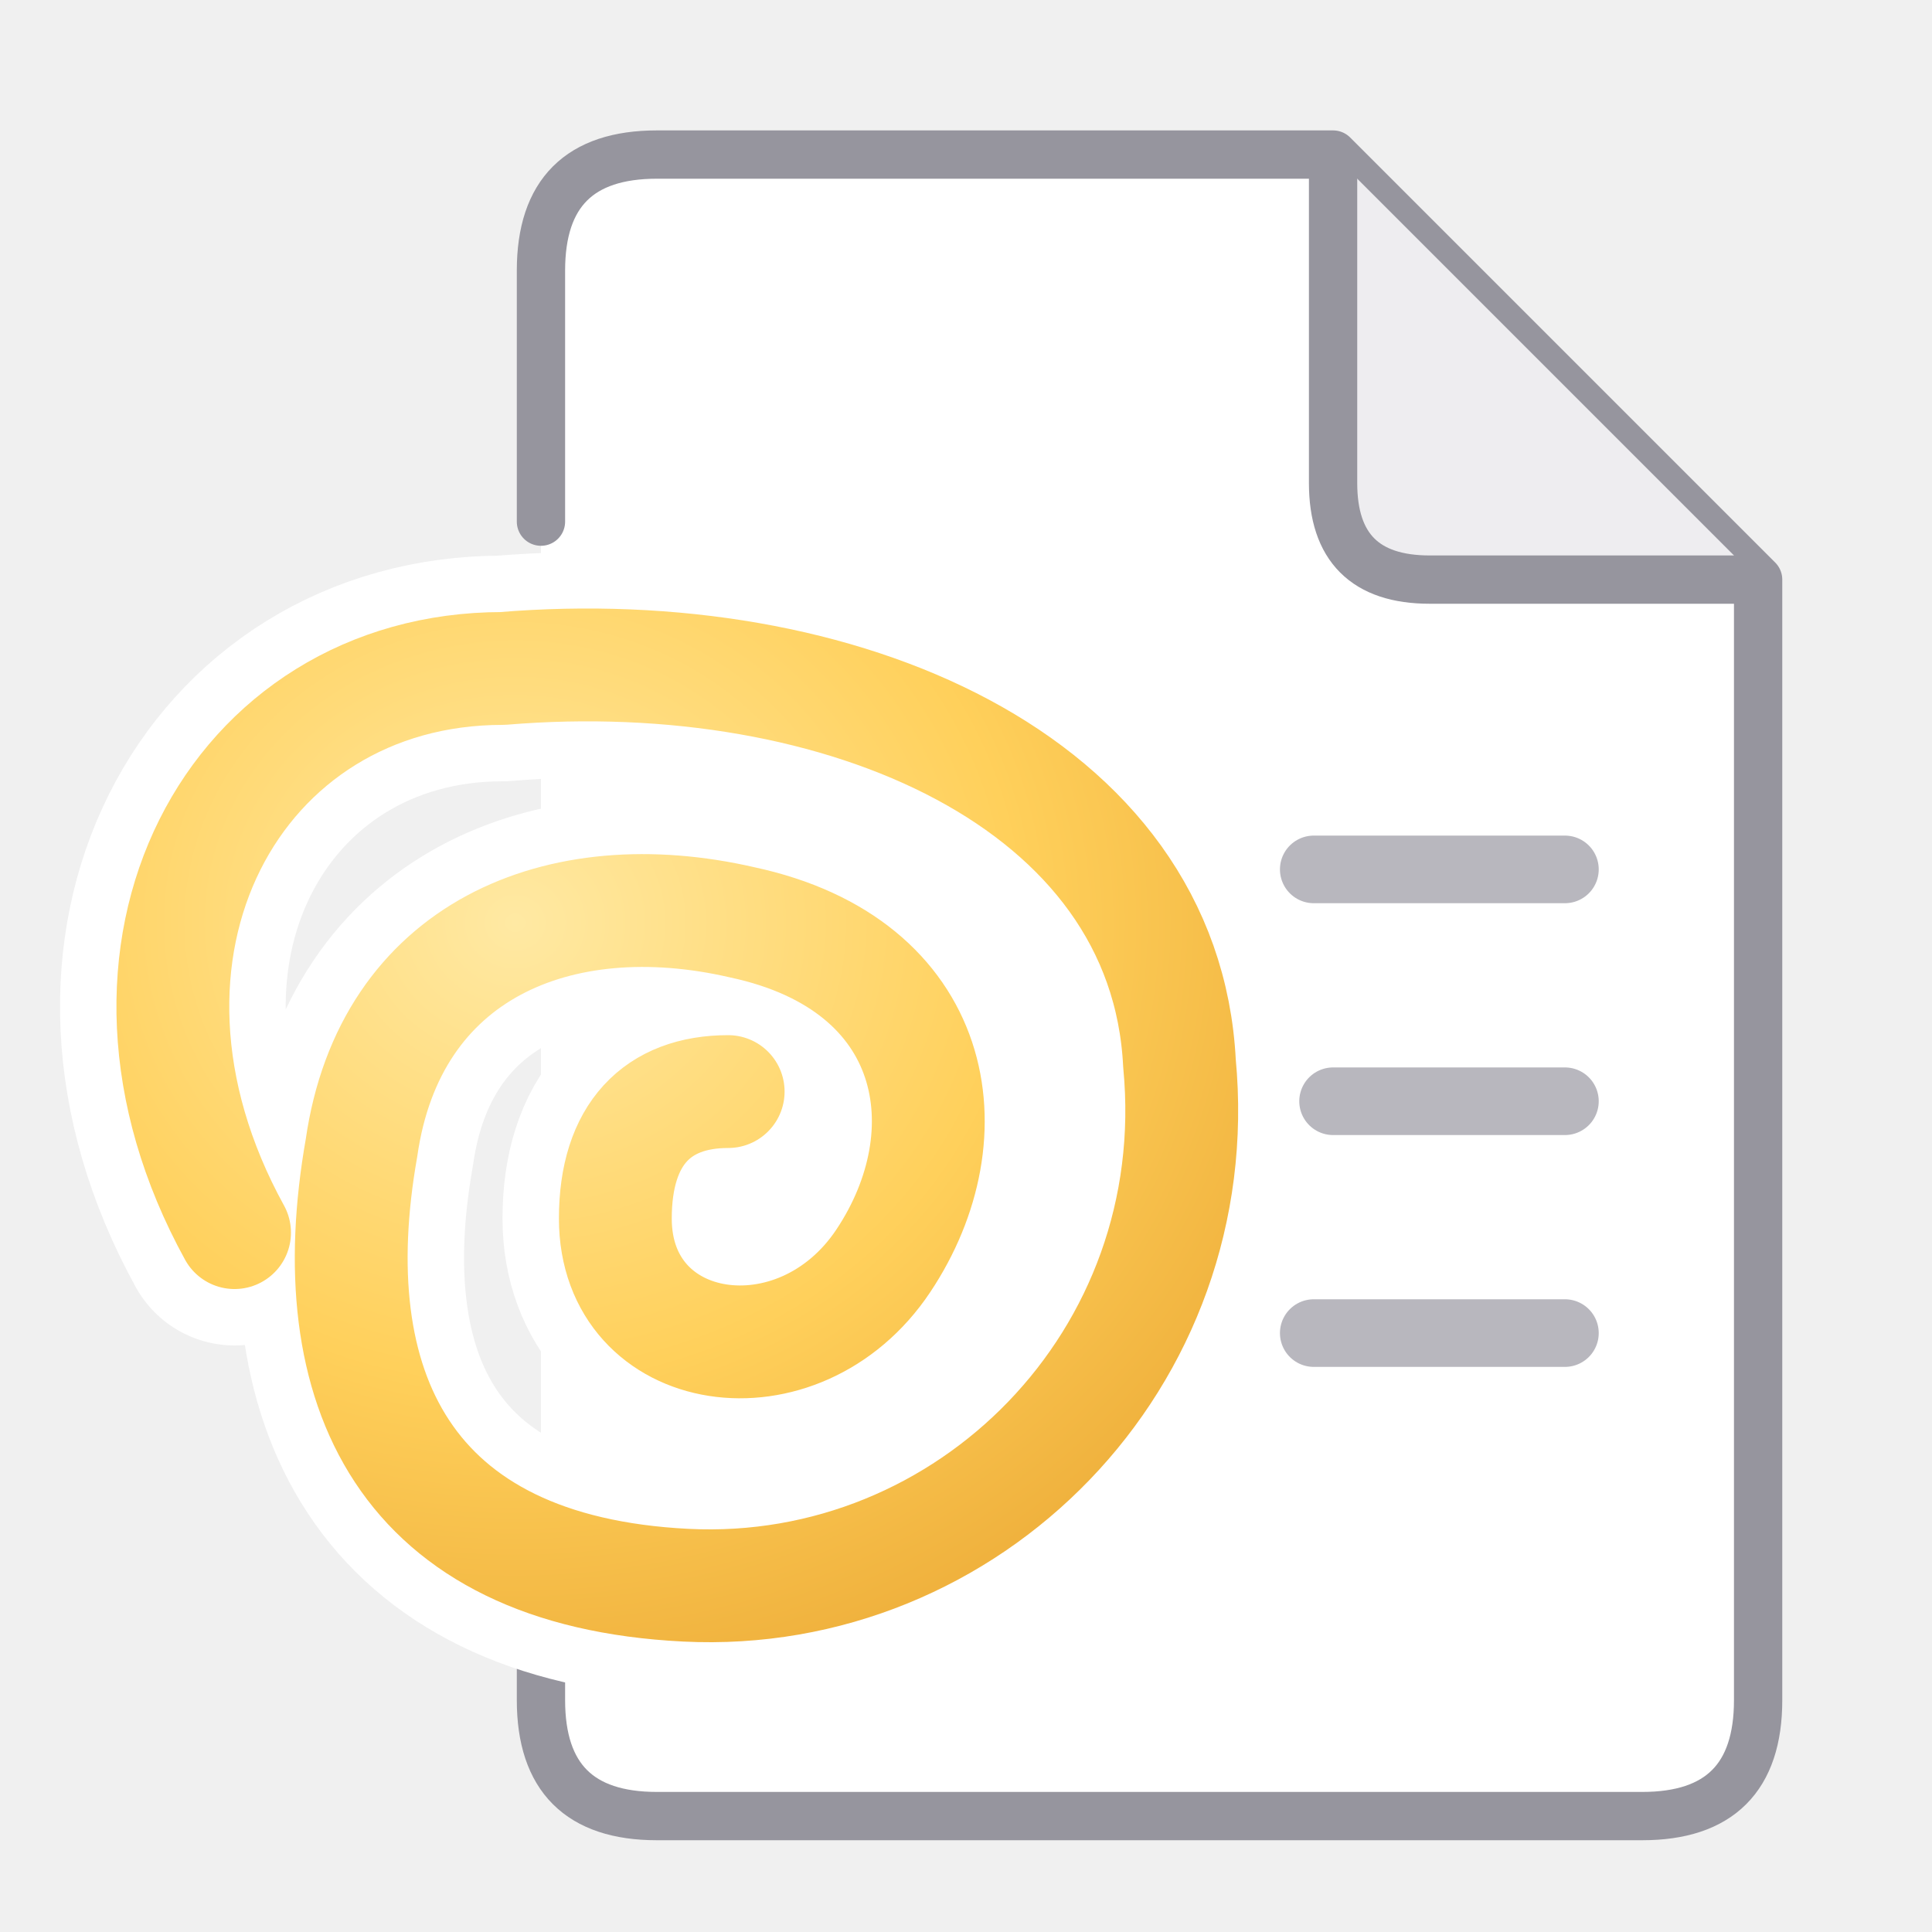
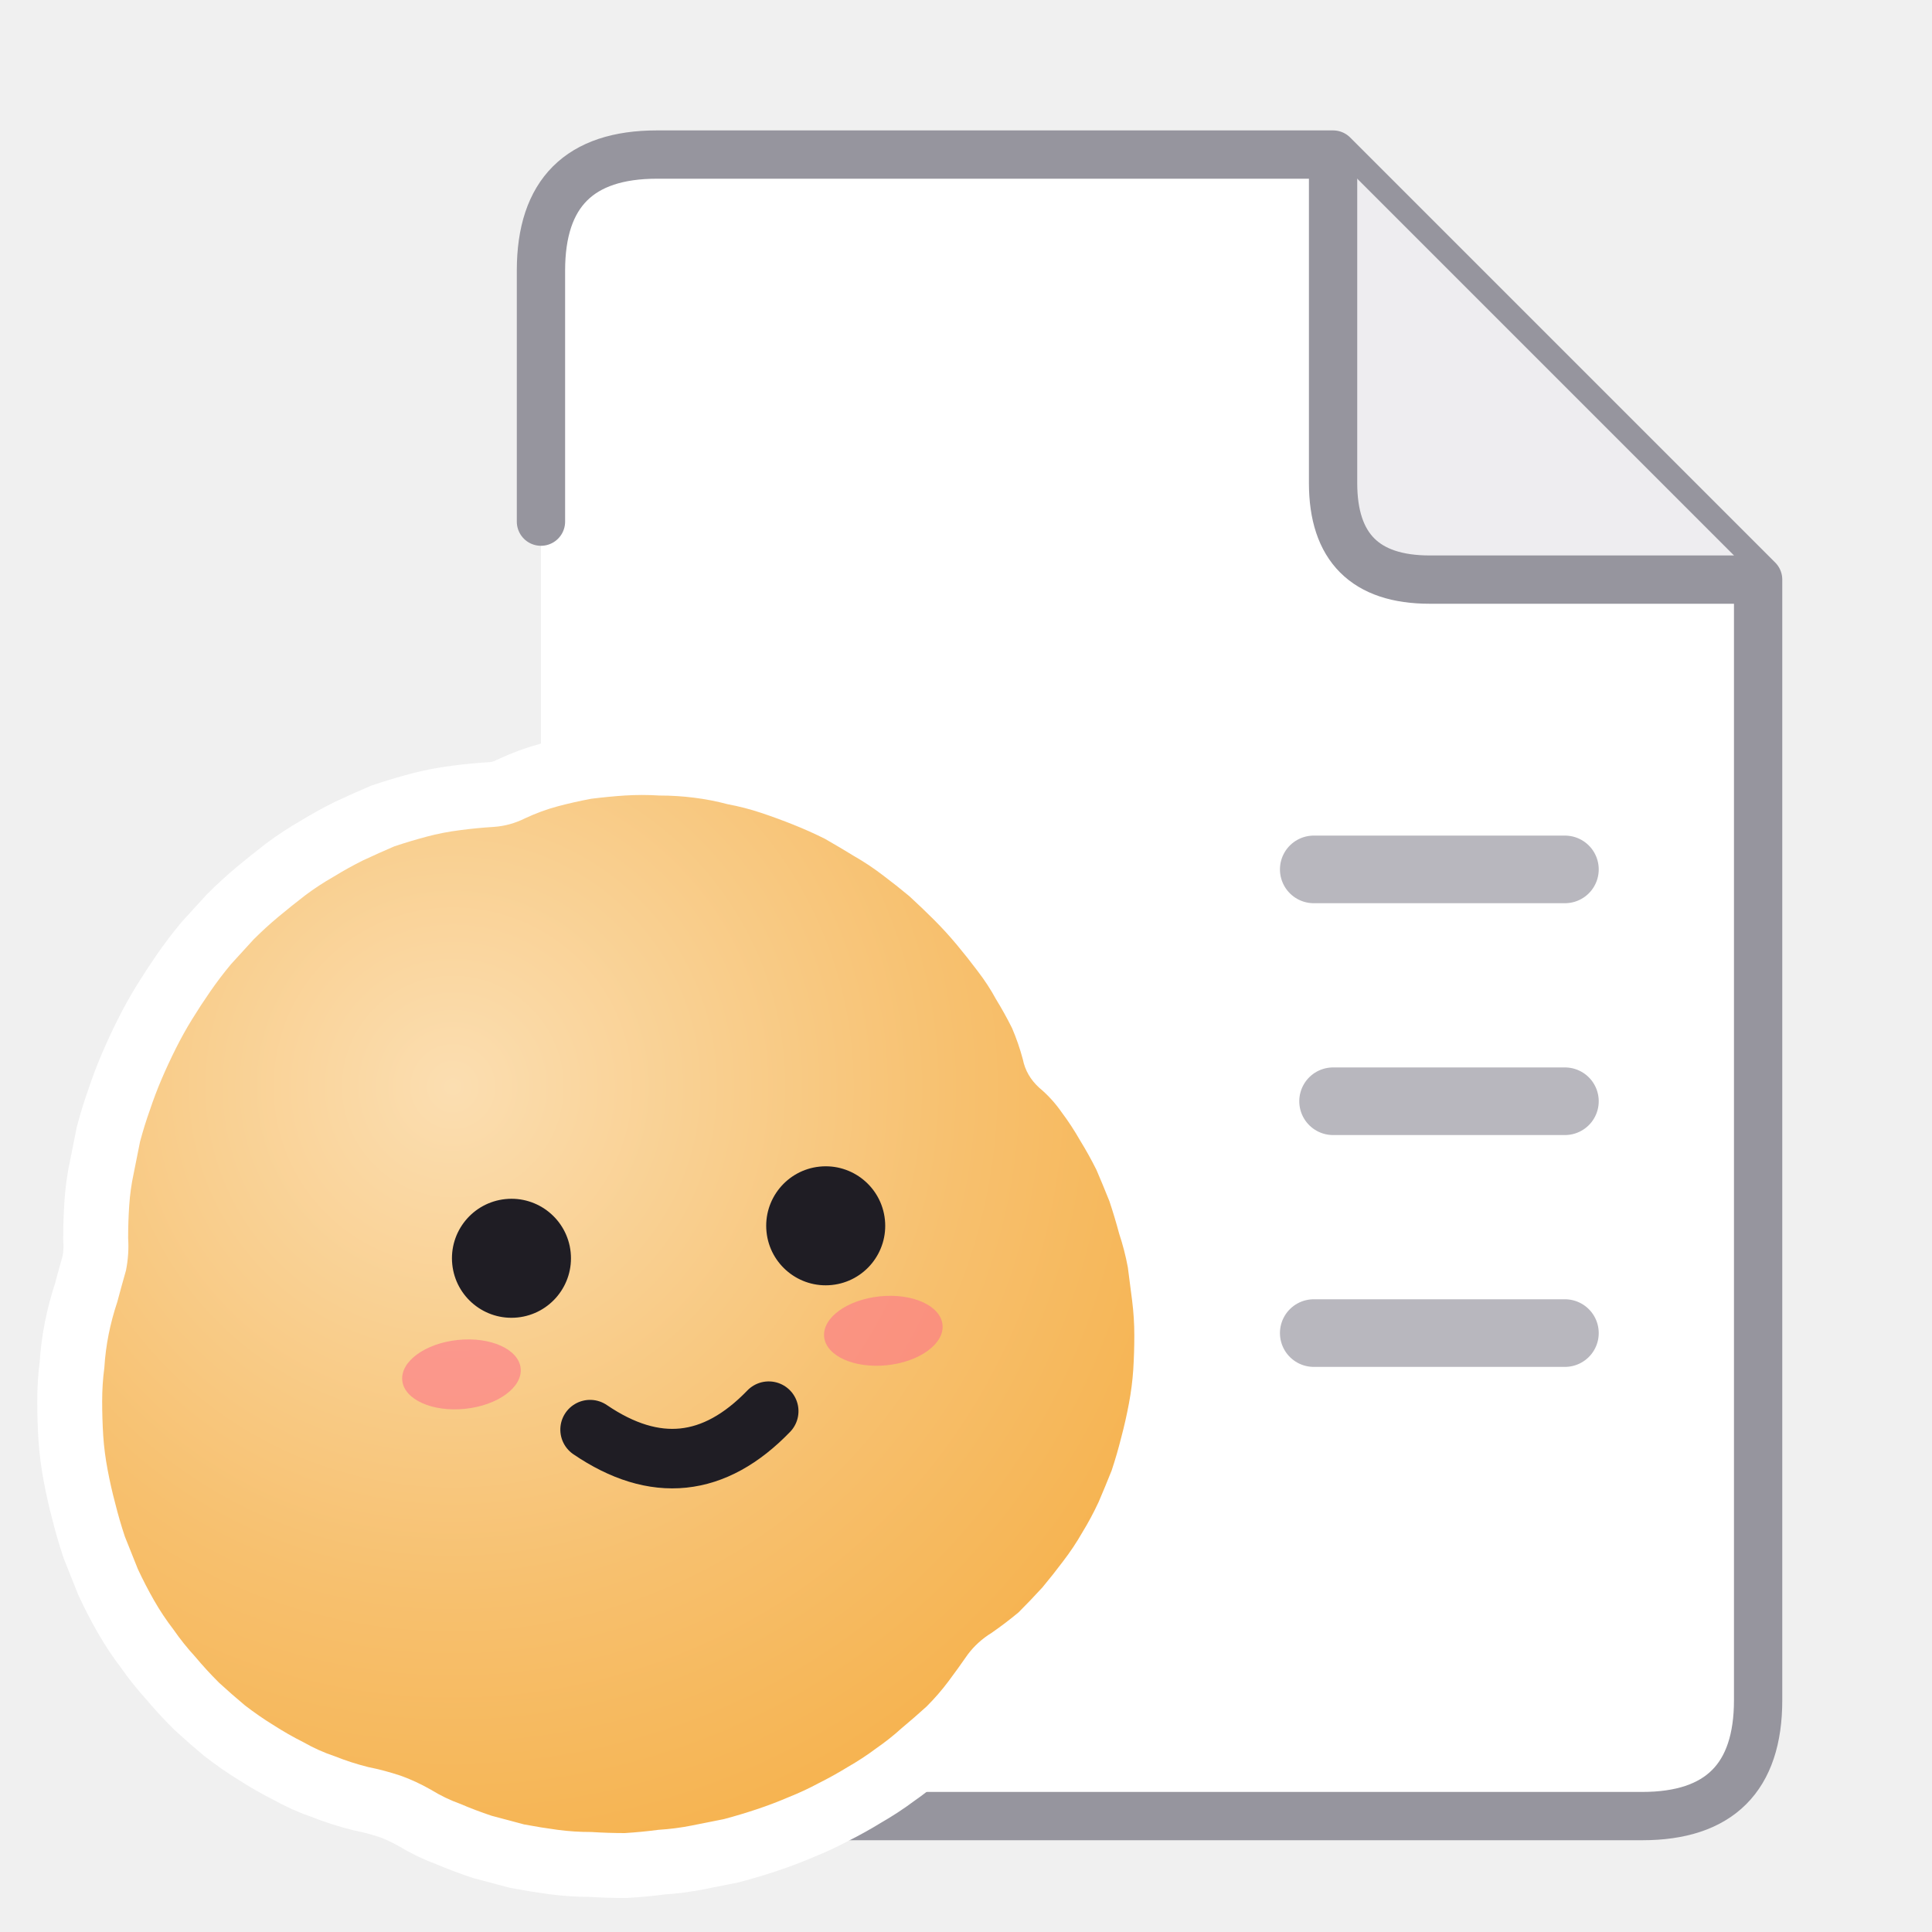
<svg xmlns="http://www.w3.org/2000/svg" viewBox="0 0 100 100" role="img" aria-label="OpenDoc document">
  <path d="M34 8H69L91 30V88Q91 94 85 94H34Q28 94 28 88V14Q28 8 34 8Z" fill="#fff" />
  <path d="M28 27V14Q28 8 34 8H69L91 30V88Q91 94 85 94H34Q28 94 28 88V86" fill="none" stroke="#96959e" stroke-width="2.5" stroke-linejoin="round" stroke-linecap="round" />
  <path d="M69 8V25Q69 30 74 30H91" fill="#eeedf0" stroke="#96959e" stroke-width="2.5" stroke-linejoin="round" />
  <path d="M68 45H81M69 57H81M68 69H81" fill="none" stroke="#b8b7be" stroke-width="3.5" stroke-linecap="round" />
-   <defs>
-     <radialGradient id="od-clippy-1" cx="0.34" cy="0.28" r="0.9">
-       <stop offset="0" stop-color="#ffe9a3" />
-       <stop offset="0.55" stop-color="#ffd05b" />
-       <stop offset="1" stop-color="#edac38" />
-     </radialGradient>
-   </defs>
-   <g transform="translate(-1 20) scale(0.73)">
-     <path class="od-face-body" d="M18 60C7 40 18 20 37 20C61 18 84 28 85 48C87 69 70 86 50 85C30 84 24 71 27 54C29 40 41 35 54 38C68 41 70 53 64 62C58 71 45 69 45 59C45 53 48 50 53 50" fill="none" stroke="#fff" stroke-width="16" stroke-linecap="round" stroke-linejoin="round" />
-     <path class="od-face-body" d="M18 60C7 40 18 20 37 20C61 18 84 28 85 48C87 69 70 86 50 85C30 84 24 71 27 54C29 40 41 35 54 38C68 41 70 53 64 62C58 71 45 69 45 59C45 53 48 50 53 50" fill="none" stroke="url(#od-clippy-1)" stroke-width="8" stroke-linecap="round" stroke-linejoin="round" />
+   <g transform="translate(4 40) scale(0.56)">
+     <path class="od-face-body" d="M97.5 48.8Q97.7 50.4 97.7 52Q97.7 53.6 97.6 55.2Q97.5 56.7 97.2 58.3Q96.9 59.9 96.5 61.4Q96.1 63 95.6 64.5Q95 66 94.4 67.4Q93.7 68.9 92.9 70.2Q92.1 71.6 91.1 72.9Q90.2 74.1 89.2 75.3Q88.1 76.5 87 77.6Q85.8 78.6 84.5 79.5Q83.2 80.3 82.3 81.5Q81.4 82.8 80.5 84Q79.6 85.2 78.5 86.3Q77.4 87.3 76.2 88.3Q75.1 89.3 73.8 90.2Q72.6 91.1 71.2 91.9Q69.9 92.7 68.5 93.4Q67.2 94.1 65.7 94.7Q64.3 95.3 62.8 95.8Q61.3 96.3 59.8 96.7Q58.3 97 56.8 97.3Q55.3 97.6 53.7 97.7Q52.2 97.9 50.6 98Q49.1 98 47.5 97.9Q45.9 97.9 44.4 97.7Q42.9 97.5 41.3 97.2Q39.8 96.8 38.3 96.4Q36.8 95.9 35.4 95.3Q34 94.8 32.7 94Q31.3 93.2 29.9 92.7Q28.4 92.2 26.9 91.9Q25.3 91.5 23.8 90.9Q22.3 90.4 20.9 89.6Q19.5 88.9 18.1 88Q16.8 87.2 15.5 86.2Q14.3 85.2 13.1 84.1Q11.9 82.9 10.9 81.7Q9.8 80.5 8.9 79.2Q7.9 77.9 7.1 76.5Q6.3 75.1 5.6 73.6Q5 72.1 4.4 70.6Q3.9 69.1 3.5 67.5Q3.1 66 2.8 64.4Q2.5 62.8 2.4 61.3Q2.3 59.7 2.3 58.1Q2.3 56.5 2.5 55Q2.6 53.4 2.9 51.9Q3.2 50.4 3.7 48.9Q4.1 47.4 4.5 46Q4.8 44.5 4.7 43Q4.7 41.5 4.8 40Q4.9 38.5 5.2 37.1Q5.5 35.6 5.8 34.1Q6.2 32.6 6.7 31.2Q7.2 29.7 7.8 28.3Q8.4 26.9 9.1 25.5Q9.8 24.1 10.6 22.8Q11.4 21.5 12.3 20.2Q13.2 18.9 14.2 17.7Q15.2 16.6 16.3 15.4Q17.4 14.3 18.6 13.3Q19.8 12.3 21.1 11.3Q22.3 10.4 23.7 9.6Q25 8.8 26.4 8.1Q27.9 7.4 29.3 6.8Q30.8 6.3 32.3 5.9Q33.8 5.5 35.4 5.3Q36.9 5.1 38.5 5Q40 4.9 41.4 4.2Q42.9 3.5 44.4 3.1Q45.9 2.7 47.5 2.4Q49.1 2.2 50.6 2.1Q52.2 2 53.8 2.1Q55.4 2.1 57 2.3Q58.6 2.5 60.1 2.9Q61.7 3.2 63.2 3.7Q64.7 4.2 66.2 4.8Q67.7 5.4 69.1 6.1Q70.5 6.9 71.8 7.7Q73.2 8.5 74.5 9.5Q75.7 10.4 76.9 11.4Q78.1 12.5 79.2 13.6Q80.3 14.7 81.3 15.9Q82.3 17.1 83.2 18.3Q84.2 19.6 84.9 20.9Q85.7 22.2 86.4 23.6Q87 25 87.4 26.5Q87.7 28 88.9 29.1Q90.1 30.1 91 31.4Q91.9 32.6 92.7 34Q93.5 35.3 94.2 36.7Q94.8 38.1 95.4 39.6Q95.9 41.1 96.3 42.6Q96.8 44.1 97.1 45.7Q97.3 47.2 97.5 48.8Z" fill="#fff" stroke="#fff" stroke-width="12" />
+     <defs>
+       <radialGradient id="od-face-1" cx="0.34" cy="0.28" r="0.9">
+         <stop offset="0" stop-color="hsl(36 90% 84%)" />
+         <stop offset="0.55" stop-color="hsl(36 90% 70%)" />
+         <stop offset="1" stop-color="hsl(36 90% 61%)" />
+       </radialGradient>
+     </defs>
+     <path class="od-face-body" d="M97.5 48.8Q97.7 50.4 97.7 52Q97.7 53.6 97.6 55.2Q97.5 56.7 97.2 58.3Q96.9 59.9 96.5 61.4Q96.1 63 95.6 64.5Q95 66 94.4 67.4Q93.7 68.9 92.9 70.2Q92.1 71.6 91.1 72.9Q90.2 74.1 89.2 75.3Q88.1 76.5 87 77.6Q85.8 78.6 84.5 79.5Q83.2 80.3 82.3 81.5Q81.4 82.8 80.5 84Q79.6 85.2 78.5 86.3Q77.4 87.3 76.2 88.3Q75.1 89.3 73.8 90.2Q72.6 91.1 71.2 91.9Q69.9 92.7 68.5 93.4Q67.2 94.1 65.7 94.7Q64.3 95.3 62.8 95.8Q61.3 96.3 59.8 96.7Q58.3 97 56.8 97.3Q55.3 97.6 53.7 97.7Q52.2 97.9 50.6 98Q49.1 98 47.5 97.9Q45.9 97.9 44.4 97.7Q42.9 97.5 41.3 97.2Q39.8 96.8 38.3 96.4Q36.8 95.9 35.4 95.3Q34 94.8 32.7 94Q31.3 93.2 29.9 92.7Q28.4 92.2 26.9 91.9Q25.3 91.5 23.8 90.9Q22.3 90.4 20.9 89.6Q19.5 88.9 18.1 88Q16.8 87.2 15.5 86.2Q14.3 85.2 13.1 84.1Q11.9 82.9 10.9 81.7Q9.8 80.5 8.9 79.2Q7.9 77.9 7.1 76.5Q6.3 75.1 5.6 73.6Q5 72.1 4.4 70.6Q3.9 69.1 3.5 67.5Q3.1 66 2.8 64.4Q2.5 62.8 2.4 61.3Q2.3 59.7 2.3 58.1Q2.3 56.5 2.5 55Q2.6 53.4 2.9 51.9Q3.2 50.4 3.7 48.9Q4.1 47.4 4.5 46Q4.8 44.5 4.7 43Q4.7 41.5 4.8 40Q4.9 38.5 5.2 37.1Q5.5 35.6 5.8 34.1Q6.2 32.6 6.7 31.2Q7.2 29.7 7.8 28.3Q8.4 26.9 9.1 25.5Q9.8 24.1 10.6 22.8Q11.4 21.5 12.3 20.2Q13.2 18.9 14.2 17.7Q15.2 16.6 16.3 15.4Q17.4 14.3 18.6 13.3Q19.8 12.3 21.1 11.3Q22.3 10.4 23.7 9.6Q25 8.8 26.4 8.1Q27.9 7.4 29.3 6.8Q30.8 6.3 32.3 5.9Q33.8 5.5 35.4 5.3Q36.9 5.1 38.5 5Q40 4.9 41.4 4.2Q42.9 3.5 44.4 3.1Q45.9 2.7 47.5 2.4Q49.1 2.2 50.6 2.1Q52.2 2 53.8 2.1Q55.4 2.1 57 2.3Q58.6 2.5 60.1 2.9Q61.7 3.2 63.2 3.7Q64.7 4.2 66.2 4.8Q67.7 5.4 69.1 6.1Q70.5 6.9 71.8 7.7Q73.2 8.5 74.5 9.5Q75.7 10.4 76.9 11.4Q78.1 12.5 79.2 13.6Q80.3 14.7 81.3 15.9Q82.3 17.1 83.2 18.3Q84.2 19.6 84.9 20.9Q85.7 22.2 86.4 23.6Q87 25 87.4 26.5Q87.7 28 88.9 29.1Q90.1 30.1 91 31.4Q91.9 32.6 92.7 34Q93.5 35.3 94.2 36.7Q94.8 38.1 95.4 39.6Q95.9 41.1 96.3 42.6Q96.8 44.1 97.1 45.7Q97.3 47.2 97.5 48.8Z" fill="url(#od-face-1)" />
+     <g class="od-face-look">
+       <g transform="rotate(-5.9 54.8 51.6)">
+         <ellipse cx="35.2" cy="53.6" rx="5.5" ry="3.2" fill="hsl(350 95% 72% / 0.6)" />
+         <ellipse cx="74.4" cy="53.6" rx="5.5" ry="3.2" fill="hsl(350 95% 72% / 0.6)" />
+         <circle cx="40.9" cy="43.4" r="5.5" fill="#1f1d24" />
+         <circle cx="70.1" cy="43.4" r="5.5" fill="#1f1d24" />
+         <path d="M46.5 59.9Q54.8 66.9 63.1 59.9" fill="none" stroke="#1f1d24" stroke-width="5.5" stroke-linecap="round" stroke-linejoin="round" />
+       </g>
+     </g>
  </g>
</svg>
